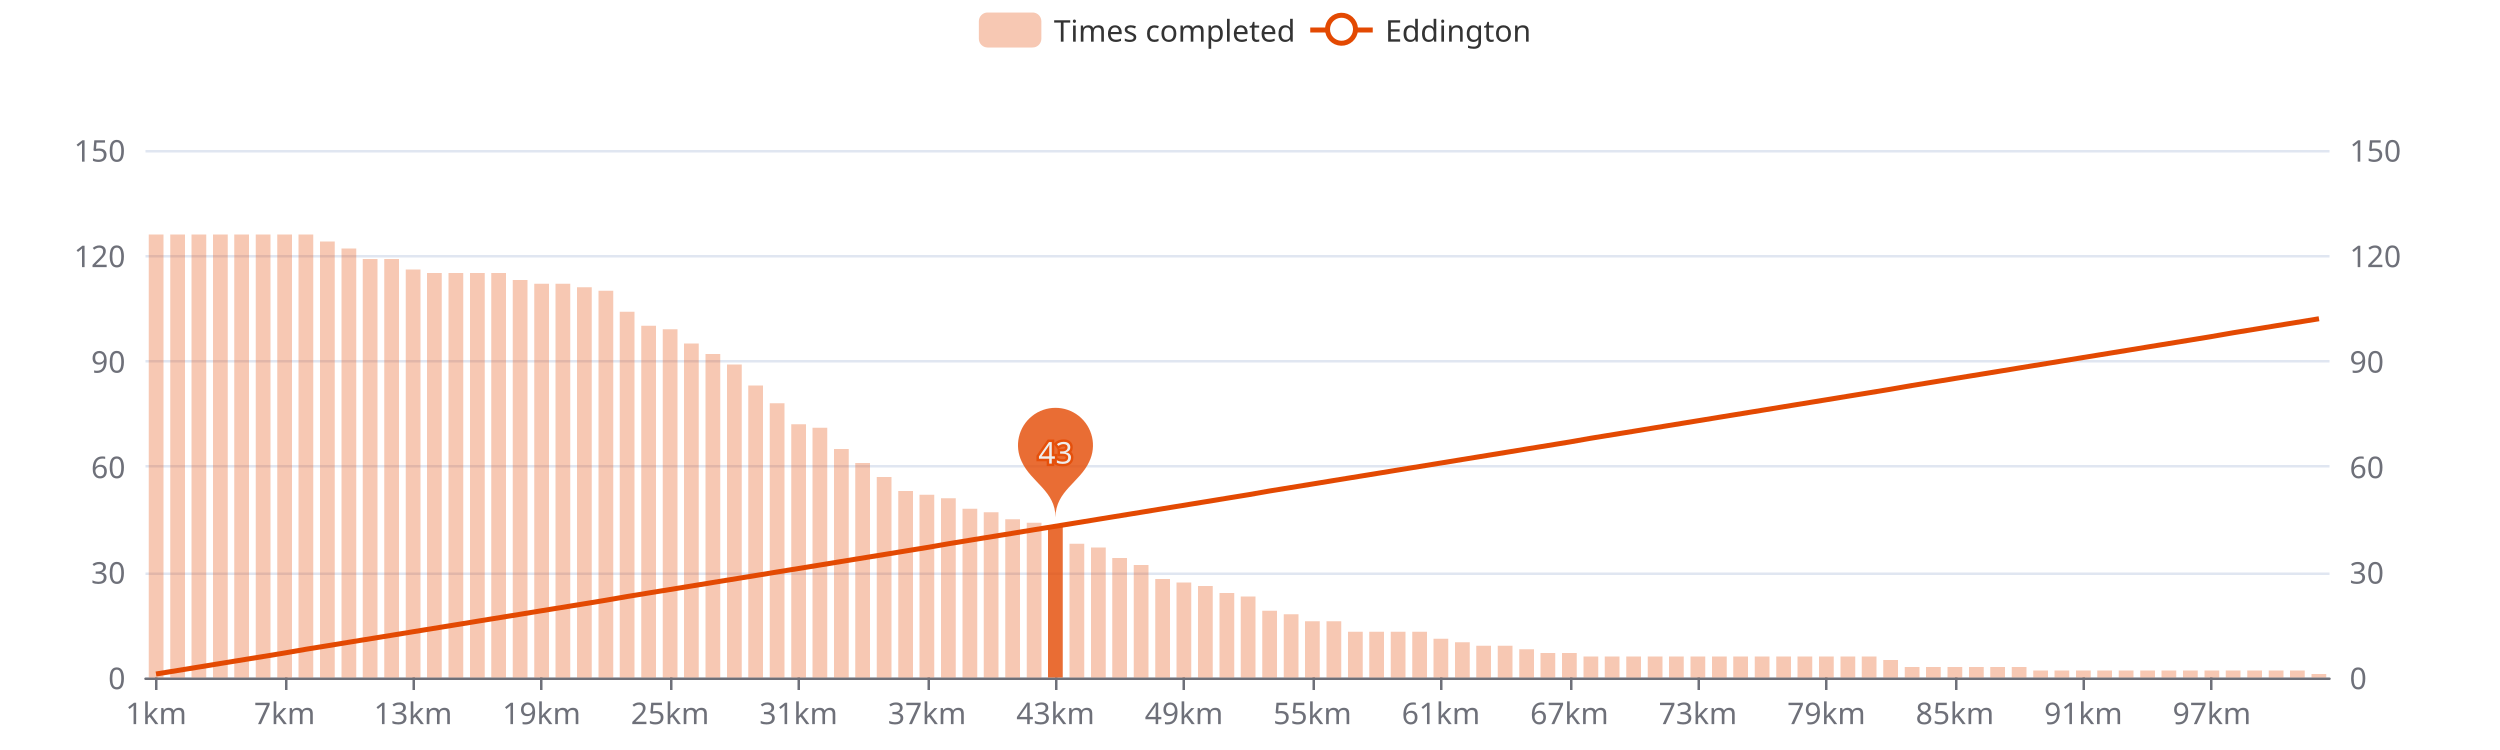
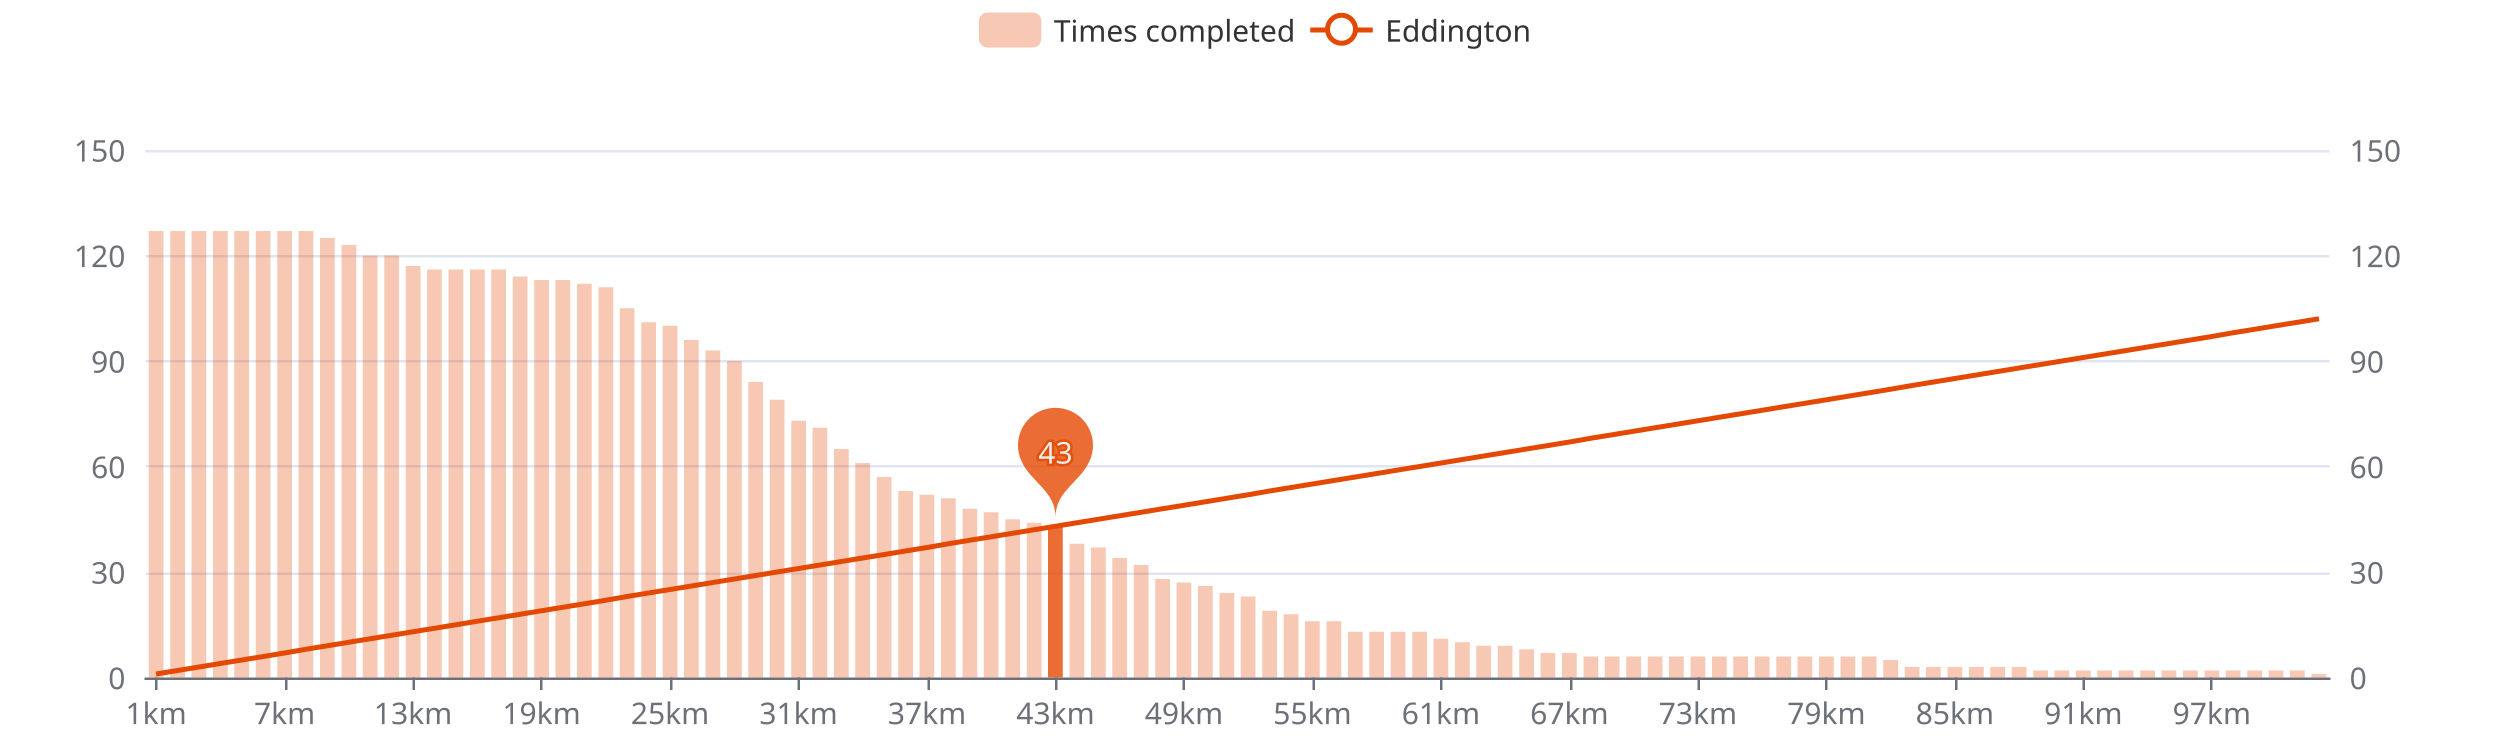
<svg xmlns="http://www.w3.org/2000/svg" width="1000" height="300" version="1.1" baseProfile="full" viewBox="0 0 1000 300">
  <rect width="1000" height="300" x="0" y="0" id="0" fill="#ffffff" />
  <path d="M58.2 271.5L931.8 271.5" fill="none" stroke="#E0E6F1" />
  <path d="M58.2 229.5L931.8 229.5" fill="none" stroke="#E0E6F1" />
  <path d="M58.2 186.5L931.8 186.5" fill="none" stroke="#E0E6F1" />
  <path d="M58.2 144.5L931.8 144.5" fill="none" stroke="#E0E6F1" />
  <path d="M58.2 102.5L931.8 102.5" fill="none" stroke="#E0E6F1" />
  <path d="M58.2 60.5L931.8 60.5" fill="none" stroke="#E0E6F1" />
  <path d="M58.2 271.5L931.8 271.5" fill="none" stroke="#6E7079" stroke-linecap="round" />
  <path d="M62.5 271L62.5 276" fill="none" stroke="#6E7079" />
  <path d="M114.5 271L114.5 276" fill="none" stroke="#6E7079" />
  <path d="M165.5 271L165.5 276" fill="none" stroke="#6E7079" />
  <path d="M216.5 271L216.5 276" fill="none" stroke="#6E7079" />
  <path d="M268.5 271L268.5 276" fill="none" stroke="#6E7079" />
  <path d="M319.5 271L319.5 276" fill="none" stroke="#6E7079" />
  <path d="M371.5 271L371.5 276" fill="none" stroke="#6E7079" />
  <path d="M422.5 271L422.5 276" fill="none" stroke="#6E7079" />
  <path d="M473.5 271L473.5 276" fill="none" stroke="#6E7079" />
  <path d="M525.5 271L525.5 276" fill="none" stroke="#6E7079" />
  <path d="M576.5 271L576.5 276" fill="none" stroke="#6E7079" />
  <path d="M628.5 271L628.5 276" fill="none" stroke="#6E7079" />
  <path d="M679.5 271L679.5 276" fill="none" stroke="#6E7079" />
  <path d="M730.5 271L730.5 276" fill="none" stroke="#6E7079" />
  <path d="M782.5 271L782.5 276" fill="none" stroke="#6E7079" />
  <path d="M833.5 271L833.5 276" fill="none" stroke="#6E7079" />
  <path d="M884.5 271L884.5 276" fill="none" stroke="#6E7079" />
  <text dominant-baseline="central" text-anchor="end" style="font-size:12px;font-family:sans-serif;" transform="translate(50.16 271)" fill="#6E7079">0</text>
  <text dominant-baseline="central" text-anchor="end" style="font-size:12px;font-family:sans-serif;" transform="translate(50.16 228.8)" fill="#6E7079">30</text>
  <text dominant-baseline="central" text-anchor="end" style="font-size:12px;font-family:sans-serif;" transform="translate(50.16 186.6)" fill="#6E7079">60</text>
  <text dominant-baseline="central" text-anchor="end" style="font-size:12px;font-family:sans-serif;" transform="translate(50.16 144.4)" fill="#6E7079">90</text>
  <text dominant-baseline="central" text-anchor="end" style="font-size:12px;font-family:sans-serif;" transform="translate(50.16 102.2)" fill="#6E7079">120</text>
  <text dominant-baseline="central" text-anchor="end" style="font-size:12px;font-family:sans-serif;" transform="translate(50.16 60)" fill="#6E7079">150</text>
  <text dominant-baseline="central" text-anchor="start" style="font-size:12px;font-family:sans-serif;" transform="translate(939.84 271)" fill="#6E7079">0</text>
  <text dominant-baseline="central" text-anchor="start" style="font-size:12px;font-family:sans-serif;" transform="translate(939.84 228.8)" fill="#6E7079">30</text>
  <text dominant-baseline="central" text-anchor="start" style="font-size:12px;font-family:sans-serif;" transform="translate(939.84 186.6)" fill="#6E7079">60</text>
  <text dominant-baseline="central" text-anchor="start" style="font-size:12px;font-family:sans-serif;" transform="translate(939.84 144.4)" fill="#6E7079">90</text>
  <text dominant-baseline="central" text-anchor="start" style="font-size:12px;font-family:sans-serif;" transform="translate(939.84 102.2)" fill="#6E7079">120</text>
  <text dominant-baseline="central" text-anchor="start" style="font-size:12px;font-family:sans-serif;" transform="translate(939.84 60)" fill="#6E7079">150</text>
  <text dominant-baseline="central" text-anchor="middle" style="font-size:12px;font-family:sans-serif;" y="6" transform="translate(62.4427 279)" fill="#6E7079">1km</text>
  <text dominant-baseline="central" text-anchor="middle" style="font-size:12px;font-family:sans-serif;" y="6" transform="translate(113.8357 279)" fill="#6E7079">7km</text>
  <text dominant-baseline="central" text-anchor="middle" style="font-size:12px;font-family:sans-serif;" y="6" transform="translate(165.2286 279)" fill="#6E7079">13km</text>
  <text dominant-baseline="central" text-anchor="middle" style="font-size:12px;font-family:sans-serif;" y="6" transform="translate(216.6216 279)" fill="#6E7079">19km</text>
  <text dominant-baseline="central" text-anchor="middle" style="font-size:12px;font-family:sans-serif;" y="6" transform="translate(268.0145 279)" fill="#6E7079">25km</text>
  <text dominant-baseline="central" text-anchor="middle" style="font-size:12px;font-family:sans-serif;" y="6" transform="translate(319.4075 279)" fill="#6E7079">31km</text>
  <text dominant-baseline="central" text-anchor="middle" style="font-size:12px;font-family:sans-serif;" y="6" transform="translate(370.8004 279)" fill="#6E7079">37km</text>
  <text dominant-baseline="central" text-anchor="middle" style="font-size:12px;font-family:sans-serif;" y="6" transform="translate(422.1933 279)" fill="#6E7079">43km</text>
  <text dominant-baseline="central" text-anchor="middle" style="font-size:12px;font-family:sans-serif;" y="6" transform="translate(473.5863 279)" fill="#6E7079">49km</text>
  <text dominant-baseline="central" text-anchor="middle" style="font-size:12px;font-family:sans-serif;" y="6" transform="translate(524.9792 279)" fill="#6E7079">55km</text>
  <text dominant-baseline="central" text-anchor="middle" style="font-size:12px;font-family:sans-serif;" y="6" transform="translate(576.3722 279)" fill="#6E7079">61km</text>
  <text dominant-baseline="central" text-anchor="middle" style="font-size:12px;font-family:sans-serif;" y="6" transform="translate(627.7651 279)" fill="#6E7079">67km</text>
  <text dominant-baseline="central" text-anchor="middle" style="font-size:12px;font-family:sans-serif;" y="6" transform="translate(679.158 279)" fill="#6E7079">73km</text>
  <text dominant-baseline="central" text-anchor="middle" style="font-size:12px;font-family:sans-serif;" y="6" transform="translate(730.551 279)" fill="#6E7079">79km</text>
  <text dominant-baseline="central" text-anchor="middle" style="font-size:12px;font-family:sans-serif;" y="6" transform="translate(781.9439 279)" fill="#6E7079">85km</text>
  <text dominant-baseline="central" text-anchor="middle" style="font-size:12px;font-family:sans-serif;" y="6" transform="translate(833.3369 279)" fill="#6E7079">91km</text>
  <text dominant-baseline="central" text-anchor="middle" style="font-size:12px;font-family:sans-serif;" y="6" transform="translate(884.7298 279)" fill="#6E7079">97km</text>
-   <path d="M59.5 271l5.9 0l0 -177.2l-5.9 0Z" fill="rgb(227,73,2)" fill-opacity="0.3" />
-   <path d="M68.1 271l5.9 0l0 -177.2l-5.9 0Z" fill="rgb(227,73,2)" fill-opacity="0.3" />
-   <path d="M76.6 271l5.9 0l0 -177.2l-5.9 0Z" fill="rgb(227,73,2)" fill-opacity="0.3" />
-   <path d="M85.2 271l5.9 0l0 -177.2l-5.9 0Z" fill="rgb(227,73,2)" fill-opacity="0.3" />
-   <path d="M93.7 271l5.9 0l0 -177.2l-5.9 0Z" fill="rgb(227,73,2)" fill-opacity="0.3" />
-   <path d="M102.3 271l5.9 0l0 -177.2l-5.9 0Z" fill="rgb(227,73,2)" fill-opacity="0.3" />
-   <path d="M110.9 271l5.9 0l0 -177.2l-5.9 0Z" fill="rgb(227,73,2)" fill-opacity="0.3" />
-   <path d="M119.4 271l5.9 0l0 -177.2l-5.9 0Z" fill="rgb(227,73,2)" fill-opacity="0.3" />
-   <path d="M128 271l5.9 0l0 -174.4l-5.9 0Z" fill="rgb(227,73,2)" fill-opacity="0.3" />
-   <path d="M136.6 271l5.9 0l0 -171.6l-5.9 0Z" fill="rgb(227,73,2)" fill-opacity="0.3" />
-   <path d="M145.1 271l5.9 0l0 -167.4l-5.9 0Z" fill="rgb(227,73,2)" fill-opacity="0.3" />
-   <path d="M153.7 271l5.9 0l0 -167.4l-5.9 0Z" fill="rgb(227,73,2)" fill-opacity="0.3" />
-   <path d="M162.3 271l5.9 0l0 -163.2l-5.9 0Z" fill="rgb(227,73,2)" fill-opacity="0.3" />
-   <path d="M170.8 271l5.9 0l0 -161.8l-5.9 0Z" fill="rgb(227,73,2)" fill-opacity="0.3" />
-   <path d="M179.4 271l5.9 0l0 -161.8l-5.9 0Z" fill="rgb(227,73,2)" fill-opacity="0.3" />
-   <path d="M188 271l5.9 0l0 -161.8l-5.9 0Z" fill="rgb(227,73,2)" fill-opacity="0.3" />
-   <path d="M196.5 271l5.9 0l0 -161.8l-5.9 0Z" fill="rgb(227,73,2)" fill-opacity="0.3" />
-   <path d="M205.1 271l5.9 0l0 -159l-5.9 0Z" fill="rgb(227,73,2)" fill-opacity="0.3" />
-   <path d="M213.7 271l5.9 0l0 -157.5l-5.9 0Z" fill="rgb(227,73,2)" fill-opacity="0.3" />
-   <path d="M222.2 271l5.9 0l0 -157.5l-5.9 0Z" fill="rgb(227,73,2)" fill-opacity="0.3" />
-   <path d="M230.8 271l5.9 0l0 -156.1l-5.9 0Z" fill="rgb(227,73,2)" fill-opacity="0.3" />
-   <path d="M239.4 271l5.9 0l0 -154.7l-5.9 0Z" fill="rgb(227,73,2)" fill-opacity="0.3" />
-   <path d="M247.9 271l5.9 0l0 -146.3l-5.9 0Z" fill="rgb(227,73,2)" fill-opacity="0.3" />
-   <path d="M256.5 271l5.9 0l0 -140.7l-5.9 0Z" fill="rgb(227,73,2)" fill-opacity="0.3" />
-   <path d="M265.1 271l5.9 0l0 -139.3l-5.9 0Z" fill="rgb(227,73,2)" fill-opacity="0.3" />
-   <path d="M273.6 271l5.9 0l0 -133.6l-5.9 0Z" fill="rgb(227,73,2)" fill-opacity="0.3" />
-   <path d="M282.2 271l5.9 0l0 -129.4l-5.9 0Z" fill="rgb(227,73,2)" fill-opacity="0.3" />
-   <path d="M290.8 271l5.9 0l0 -125.2l-5.9 0Z" fill="rgb(227,73,2)" fill-opacity="0.3" />
-   <path d="M299.3 271l5.9 0l0 -116.8l-5.9 0Z" fill="rgb(227,73,2)" fill-opacity="0.3" />
-   <path d="M307.9 271l5.9 0l0 -109.7l-5.9 0Z" fill="rgb(227,73,2)" fill-opacity="0.3" />
-   <path d="M316.5 271l5.9 0l0 -101.3l-5.9 0Z" fill="rgb(227,73,2)" fill-opacity="0.3" />
+   <path d="M59.5 271l5.9 0l0 -178.6l-5.9 0Z" fill="rgb(227,73,2)" fill-opacity="0.3" />
+   <path d="M68.1 271l5.9 0l0 -178.6l-5.9 0Z" fill="rgb(227,73,2)" fill-opacity="0.3" />
+   <path d="M76.6 271l5.9 0l0 -178.6l-5.9 0Z" fill="rgb(227,73,2)" fill-opacity="0.3" />
+   <path d="M85.2 271l5.9 0l0 -178.6l-5.9 0Z" fill="rgb(227,73,2)" fill-opacity="0.3" />
+   <path d="M93.7 271l5.9 0l0 -178.6l-5.9 0Z" fill="rgb(227,73,2)" fill-opacity="0.3" />
+   <path d="M102.3 271l5.9 0l0 -178.6l-5.9 0Z" fill="rgb(227,73,2)" fill-opacity="0.3" />
+   <path d="M110.9 271l5.9 0l0 -178.6l-5.9 0Z" fill="rgb(227,73,2)" fill-opacity="0.3" />
+   <path d="M119.4 271l5.9 0l0 -178.6l-5.9 0Z" fill="rgb(227,73,2)" fill-opacity="0.3" />
+   <path d="M128 271l5.9 0l0 -175.8l-5.9 0Z" fill="rgb(227,73,2)" fill-opacity="0.3" />
+   <path d="M136.6 271l5.9 0l0 -173l-5.9 0Z" fill="rgb(227,73,2)" fill-opacity="0.3" />
+   <path d="M145.1 271l5.9 0l0 -168.8l-5.9 0Z" fill="rgb(227,73,2)" fill-opacity="0.3" />
+   <path d="M153.7 271l5.9 0l0 -168.8l-5.9 0Z" fill="rgb(227,73,2)" fill-opacity="0.3" />
+   <path d="M162.3 271l5.9 0l0 -164.6l-5.9 0Z" fill="rgb(227,73,2)" fill-opacity="0.3" />
+   <path d="M170.8 271l5.9 0l0 -163.2l-5.9 0Z" fill="rgb(227,73,2)" fill-opacity="0.3" />
+   <path d="M179.4 271l5.9 0l0 -163.2l-5.9 0Z" fill="rgb(227,73,2)" fill-opacity="0.3" />
+   <path d="M188 271l5.9 0l0 -163.2l-5.9 0Z" fill="rgb(227,73,2)" fill-opacity="0.3" />
+   <path d="M196.5 271l5.9 0l0 -163.2l-5.9 0Z" fill="rgb(227,73,2)" fill-opacity="0.3" />
+   <path d="M205.1 271l5.9 0l0 -160.4l-5.9 0Z" fill="rgb(227,73,2)" fill-opacity="0.3" />
+   <path d="M213.7 271l5.9 0l0 -159l-5.9 0Z" fill="rgb(227,73,2)" fill-opacity="0.3" />
+   <path d="M222.2 271l5.9 0l0 -159l-5.9 0Z" fill="rgb(227,73,2)" fill-opacity="0.3" />
+   <path d="M230.8 271l5.9 0l0 -157.5l-5.9 0Z" fill="rgb(227,73,2)" fill-opacity="0.3" />
+   <path d="M239.4 271l5.9 0l0 -156.1l-5.9 0Z" fill="rgb(227,73,2)" fill-opacity="0.3" />
+   <path d="M247.9 271l5.9 0l0 -147.7l-5.9 0Z" fill="rgb(227,73,2)" fill-opacity="0.3" />
+   <path d="M256.5 271l5.9 0l0 -142.1l-5.9 0Z" fill="rgb(227,73,2)" fill-opacity="0.3" />
+   <path d="M265.1 271l5.9 0l0 -140.7l-5.9 0Z" fill="rgb(227,73,2)" fill-opacity="0.3" />
+   <path d="M273.6 271l5.9 0l0 -135l-5.9 0Z" fill="rgb(227,73,2)" fill-opacity="0.3" />
+   <path d="M282.2 271l5.9 0l0 -130.8l-5.9 0Z" fill="rgb(227,73,2)" fill-opacity="0.3" />
+   <path d="M290.8 271l5.9 0l0 -126.6l-5.9 0Z" fill="rgb(227,73,2)" fill-opacity="0.3" />
+   <path d="M299.3 271l5.9 0l0 -118.2l-5.9 0Z" fill="rgb(227,73,2)" fill-opacity="0.3" />
+   <path d="M307.9 271l5.9 0l0 -111.1l-5.9 0Z" fill="rgb(227,73,2)" fill-opacity="0.3" />
+   <path d="M316.5 271l5.9 0l0 -102.7l-5.9 0Z" fill="rgb(227,73,2)" fill-opacity="0.3" />
  <path d="M325 271l5.9 0l0 -99.9l-5.9 0Z" fill="rgb(227,73,2)" fill-opacity="0.3" />
  <path d="M333.6 271l5.9 0l0 -91.4l-5.9 0Z" fill="rgb(227,73,2)" fill-opacity="0.3" />
  <path d="M342.1 271l5.9 0l0 -85.8l-5.9 0Z" fill="rgb(227,73,2)" fill-opacity="0.3" />
  <path d="M350.7 271l5.9 0l0 -80.2l-5.9 0Z" fill="rgb(227,73,2)" fill-opacity="0.3" />
  <path d="M359.3 271l5.9 0l0 -74.6l-5.9 0Z" fill="rgb(227,73,2)" fill-opacity="0.3" />
  <path d="M367.8 271l5.9 0l0 -73.1l-5.9 0Z" fill="rgb(227,73,2)" fill-opacity="0.3" />
  <path d="M376.4 271l5.9 0l0 -71.7l-5.9 0Z" fill="rgb(227,73,2)" fill-opacity="0.3" />
  <path d="M385 271l5.9 0l0 -67.5l-5.9 0Z" fill="rgb(227,73,2)" fill-opacity="0.3" />
  <path d="M393.5 271l5.9 0l0 -66.1l-5.9 0Z" fill="rgb(227,73,2)" fill-opacity="0.3" />
  <path d="M402.1 271l5.9 0l0 -63.3l-5.9 0Z" fill="rgb(227,73,2)" fill-opacity="0.3" />
  <path d="M410.7 271l5.9 0l0 -61.9l-5.9 0Z" fill="rgb(227,73,2)" fill-opacity="0.3" />
  <path d="M419.2 271l5.9 0l0 -60.5l-5.9 0Z" fill="rgb(227,73,2)" fill-opacity="0.8" />
  <path d="M427.8 271l5.9 0l0 -53.5l-5.9 0Z" fill="rgb(227,73,2)" fill-opacity="0.3" />
  <path d="M436.4 271l5.9 0l0 -52l-5.9 0Z" fill="rgb(227,73,2)" fill-opacity="0.3" />
  <path d="M444.9 271l5.9 0l0 -47.8l-5.9 0Z" fill="rgb(227,73,2)" fill-opacity="0.3" />
  <path d="M453.5 271l5.9 0l0 -45l-5.9 0Z" fill="rgb(227,73,2)" fill-opacity="0.3" />
  <path d="M462.1 271l5.9 0l0 -39.4l-5.9 0Z" fill="rgb(227,73,2)" fill-opacity="0.3" />
  <path d="M470.6 271l5.9 0l0 -38l-5.9 0Z" fill="rgb(227,73,2)" fill-opacity="0.3" />
  <path d="M479.2 271l5.9 0l0 -36.6l-5.9 0Z" fill="rgb(227,73,2)" fill-opacity="0.3" />
  <path d="M487.8 271l5.9 0l0 -33.8l-5.9 0Z" fill="rgb(227,73,2)" fill-opacity="0.3" />
  <path d="M496.3 271l5.9 0l0 -32.4l-5.9 0Z" fill="rgb(227,73,2)" fill-opacity="0.3" />
  <path d="M504.9 271l5.9 0l0 -26.7l-5.9 0Z" fill="rgb(227,73,2)" fill-opacity="0.3" />
  <path d="M513.5 271l5.9 0l0 -25.3l-5.9 0Z" fill="rgb(227,73,2)" fill-opacity="0.3" />
  <path d="M522 271l5.9 0l0 -22.5l-5.9 0Z" fill="rgb(227,73,2)" fill-opacity="0.3" />
  <path d="M530.6 271l5.9 0l0 -22.5l-5.9 0Z" fill="rgb(227,73,2)" fill-opacity="0.3" />
  <path d="M539.2 271l5.9 0l0 -18.3l-5.9 0Z" fill="rgb(227,73,2)" fill-opacity="0.3" />
  <path d="M547.7 271l5.9 0l0 -18.3l-5.9 0Z" fill="rgb(227,73,2)" fill-opacity="0.3" />
  <path d="M556.3 271l5.9 0l0 -18.3l-5.9 0Z" fill="rgb(227,73,2)" fill-opacity="0.3" />
  <path d="M564.9 271l5.9 0l0 -18.3l-5.9 0Z" fill="rgb(227,73,2)" fill-opacity="0.3" />
  <path d="M573.4 271l5.9 0l0 -15.5l-5.9 0Z" fill="rgb(227,73,2)" fill-opacity="0.3" />
  <path d="M582 271l5.9 0l0 -14.1l-5.9 0Z" fill="rgb(227,73,2)" fill-opacity="0.3" />
  <path d="M590.5 271l5.9 0l0 -12.7l-5.9 0Z" fill="rgb(227,73,2)" fill-opacity="0.3" />
  <path d="M599.1 271l5.9 0l0 -12.7l-5.9 0Z" fill="rgb(227,73,2)" fill-opacity="0.3" />
  <path d="M607.7 271l5.9 0l0 -11.3l-5.9 0Z" fill="rgb(227,73,2)" fill-opacity="0.3" />
  <path d="M616.2 271l5.9 0l0 -9.8l-5.9 0Z" fill="rgb(227,73,2)" fill-opacity="0.3" />
  <path d="M624.8 271l5.9 0l0 -9.8l-5.9 0Z" fill="rgb(227,73,2)" fill-opacity="0.3" />
  <path d="M633.4 271l5.9 0l0 -8.4l-5.9 0Z" fill="rgb(227,73,2)" fill-opacity="0.3" />
  <path d="M641.9 271l5.9 0l0 -8.4l-5.9 0Z" fill="rgb(227,73,2)" fill-opacity="0.3" />
  <path d="M650.5 271l5.9 0l0 -8.4l-5.9 0Z" fill="rgb(227,73,2)" fill-opacity="0.3" />
  <path d="M659.1 271l5.9 0l0 -8.4l-5.9 0Z" fill="rgb(227,73,2)" fill-opacity="0.3" />
  <path d="M667.6 271l5.9 0l0 -8.4l-5.9 0Z" fill="rgb(227,73,2)" fill-opacity="0.3" />
  <path d="M676.2 271l5.9 0l0 -8.4l-5.9 0Z" fill="rgb(227,73,2)" fill-opacity="0.3" />
  <path d="M684.8 271l5.9 0l0 -8.4l-5.9 0Z" fill="rgb(227,73,2)" fill-opacity="0.3" />
  <path d="M693.3 271l5.9 0l0 -8.4l-5.9 0Z" fill="rgb(227,73,2)" fill-opacity="0.3" />
  <path d="M701.9 271l5.9 0l0 -8.4l-5.9 0Z" fill="rgb(227,73,2)" fill-opacity="0.3" />
  <path d="M710.5 271l5.9 0l0 -8.4l-5.9 0Z" fill="rgb(227,73,2)" fill-opacity="0.3" />
  <path d="M719 271l5.9 0l0 -8.4l-5.9 0Z" fill="rgb(227,73,2)" fill-opacity="0.3" />
  <path d="M727.6 271l5.9 0l0 -8.4l-5.9 0Z" fill="rgb(227,73,2)" fill-opacity="0.3" />
  <path d="M736.2 271l5.9 0l0 -8.4l-5.9 0Z" fill="rgb(227,73,2)" fill-opacity="0.3" />
  <path d="M744.7 271l5.9 0l0 -8.4l-5.9 0Z" fill="rgb(227,73,2)" fill-opacity="0.3" />
  <path d="M753.3 271l5.9 0l0 -7l-5.9 0Z" fill="rgb(227,73,2)" fill-opacity="0.3" />
  <path d="M761.9 271l5.9 0l0 -4.2l-5.9 0Z" fill="rgb(227,73,2)" fill-opacity="0.3" />
  <path d="M770.4 271l5.9 0l0 -4.2l-5.9 0Z" fill="rgb(227,73,2)" fill-opacity="0.3" />
  <path d="M779 271l5.9 0l0 -4.2l-5.9 0Z" fill="rgb(227,73,2)" fill-opacity="0.3" />
  <path d="M787.6 271l5.9 0l0 -4.2l-5.9 0Z" fill="rgb(227,73,2)" fill-opacity="0.3" />
  <path d="M796.1 271l5.9 0l0 -4.2l-5.9 0Z" fill="rgb(227,73,2)" fill-opacity="0.3" />
  <path d="M804.7 271l5.9 0l0 -4.2l-5.9 0Z" fill="rgb(227,73,2)" fill-opacity="0.3" />
  <path d="M813.3 271l5.9 0l0 -2.8l-5.9 0Z" fill="rgb(227,73,2)" fill-opacity="0.3" />
  <path d="M821.8 271l5.9 0l0 -2.8l-5.9 0Z" fill="rgb(227,73,2)" fill-opacity="0.3" />
  <path d="M830.4 271l5.9 0l0 -2.8l-5.9 0Z" fill="rgb(227,73,2)" fill-opacity="0.3" />
  <path d="M838.9 271l5.9 0l0 -2.8l-5.9 0Z" fill="rgb(227,73,2)" fill-opacity="0.3" />
  <path d="M847.5 271l5.9 0l0 -2.8l-5.9 0Z" fill="rgb(227,73,2)" fill-opacity="0.3" />
  <path d="M856.1 271l5.9 0l0 -2.8l-5.9 0Z" fill="rgb(227,73,2)" fill-opacity="0.3" />
  <path d="M864.6 271l5.9 0l0 -2.8l-5.9 0Z" fill="rgb(227,73,2)" fill-opacity="0.3" />
  <path d="M873.2 271l5.9 0l0 -2.8l-5.9 0Z" fill="rgb(227,73,2)" fill-opacity="0.3" />
  <path d="M881.8 271l5.9 0l0 -2.8l-5.9 0Z" fill="rgb(227,73,2)" fill-opacity="0.3" />
  <path d="M890.3 271l5.9 0l0 -2.8l-5.9 0Z" fill="rgb(227,73,2)" fill-opacity="0.3" />
  <path d="M898.9 271l5.9 0l0 -2.8l-5.9 0Z" fill="rgb(227,73,2)" fill-opacity="0.3" />
  <path d="M907.5 271l5.9 0l0 -2.8l-5.9 0Z" fill="rgb(227,73,2)" fill-opacity="0.3" />
  <path d="M916 271l5.9 0l0 -2.8l-5.9 0Z" fill="rgb(227,73,2)" fill-opacity="0.3" />
  <path d="M924.6 271l5.9 0l0 -1.4l-5.9 0Z" fill="rgb(227,73,2)" fill-opacity="0.3" />
  <path d="M-5 -5l226.9 0l0 24l-226.9 0Z" transform="translate(391.54 5)" fill="rgb(0,0,0)" fill-opacity="0" stroke="#ccc" stroke-width="0" />
  <path d="M3.5 0L21.5 0A3.5 3.5 0 0 1 25 3.5L25 10.5A3.5 3.5 0 0 1 21.5 14L3.5 14A3.5 3.5 0 0 1 0 10.5L0 3.5A3.5 3.5 0 0 1 3.5 0" transform="translate(391.54 5)" fill="rgb(227,73,2)" fill-opacity="0.3" />
  <text dominant-baseline="central" text-anchor="start" style="font-size:12px;font-family:sans-serif;" xml:space="preserve" x="30" y="7" transform="translate(391.54 5)" fill="#333">Times completed</text>
  <path d="M0 7L25 7" transform="translate(524.1 5)" fill="#000" stroke="#E34902" stroke-width="2" stroke-linecap="butt" stroke-miterlimit="10" />
  <path d="M18.1 7A5.6 5.6 0 1 1 18.1 6.4A5.6 5.6 0 0 1 18.1 7" transform="translate(524.1 5)" fill="#fff" stroke="#E34902" stroke-width="2" stroke-linecap="butt" stroke-miterlimit="10" />
  <text dominant-baseline="central" text-anchor="start" style="font-size:12px;font-family:sans-serif;" x="30" y="7" transform="translate(524.1 5)" fill="#333">Eddington</text>
  <path d="M-0.54 -0.89A0.6 0.6 0 1 1 0.54 -0.89C0.39 -0.56 0 -0.42 0 0C0 -0.42 -0.39 -0.56 -0.54 -0.89Z" transform="matrix(25,0,0,25,422.1933,206.92)" fill="rgb(227,73,2)" fill-opacity="0.8" />
  <text dominant-baseline="central" text-anchor="middle" style="font-size:12px;font-family:sans-serif;" transform="translate(422.1933 180.7771)" fill="#eee" stroke="rgb(227,73,2)" stroke-width="2" paint-order="stroke" stroke-opacity="0.8" stroke-miterlimit="2">43</text>
  <g clip-path="url(#zr0-c0)">
    <path d="M62.4 269.6L71 268.2L79.6 266.8L88.1 265.4L96.7 264L105.3 262.6L113.8 261.2L122.4 259.7L131 258.3L139.5 256.9L148.1 255.5L156.7 254.1L165.2 252.7L173.8 251.3L182.4 249.9L190.9 248.5L199.5 247.1L208.1 245.7L216.6 244.3L225.2 242.9L233.8 241.5L242.3 240.1L250.9 238.6L259.4 237.2L268 235.8L276.6 234.4L285.1 233L293.7 231.6L302.3 230.2L310.8 228.8L319.4 227.4L328 226L336.5 224.6L345.1 223.2L353.7 221.8L362.2 220.4L370.8 219L379.4 217.5L387.9 216.1L396.5 214.7L405.1 213.3L413.6 211.9L422.2 210.5L430.8 209.1L439.3 207.7L447.9 206.3L456.5 204.9L465 203.5L473.6 202.1L482.2 200.7L490.7 199.3L499.3 197.9L507.8 196.4L516.4 195L525 193.6L533.5 192.2L542.1 190.8L550.7 189.4L559.2 188L567.8 186.6L576.4 185.2L584.9 183.8L593.5 182.4L602.1 181L610.6 179.6L619.2 178.2L627.8 176.8L636.3 175.3L644.9 173.9L653.5 172.5L662 171.1L670.6 169.7L679.2 168.3L687.7 166.9L696.3 165.5L704.9 164.1L713.4 162.7L722 161.3L730.6 159.9L739.1 158.5L747.7 157.1L756.2 155.7L764.8 154.2L773.4 152.8L781.9 151.4L790.5 150L799.1 148.6L807.6 147.2L816.2 145.8L824.8 144.4L833.3 143L841.9 141.6L850.5 140.2L859 138.8L867.6 137.4L876.2 136L884.7 134.6L893.3 133.1L901.9 131.7L910.4 130.3L919 128.9L927.6 127.5" fill="none" stroke="#E34902" stroke-width="2" stroke-linejoin="bevel" />
  </g>
  <defs>
    <clipPath id="zr0-c0">
      <path d="M57 59l876 0l0 213l-876 0Z" fill="#000" />
    </clipPath>
  </defs>
</svg>
